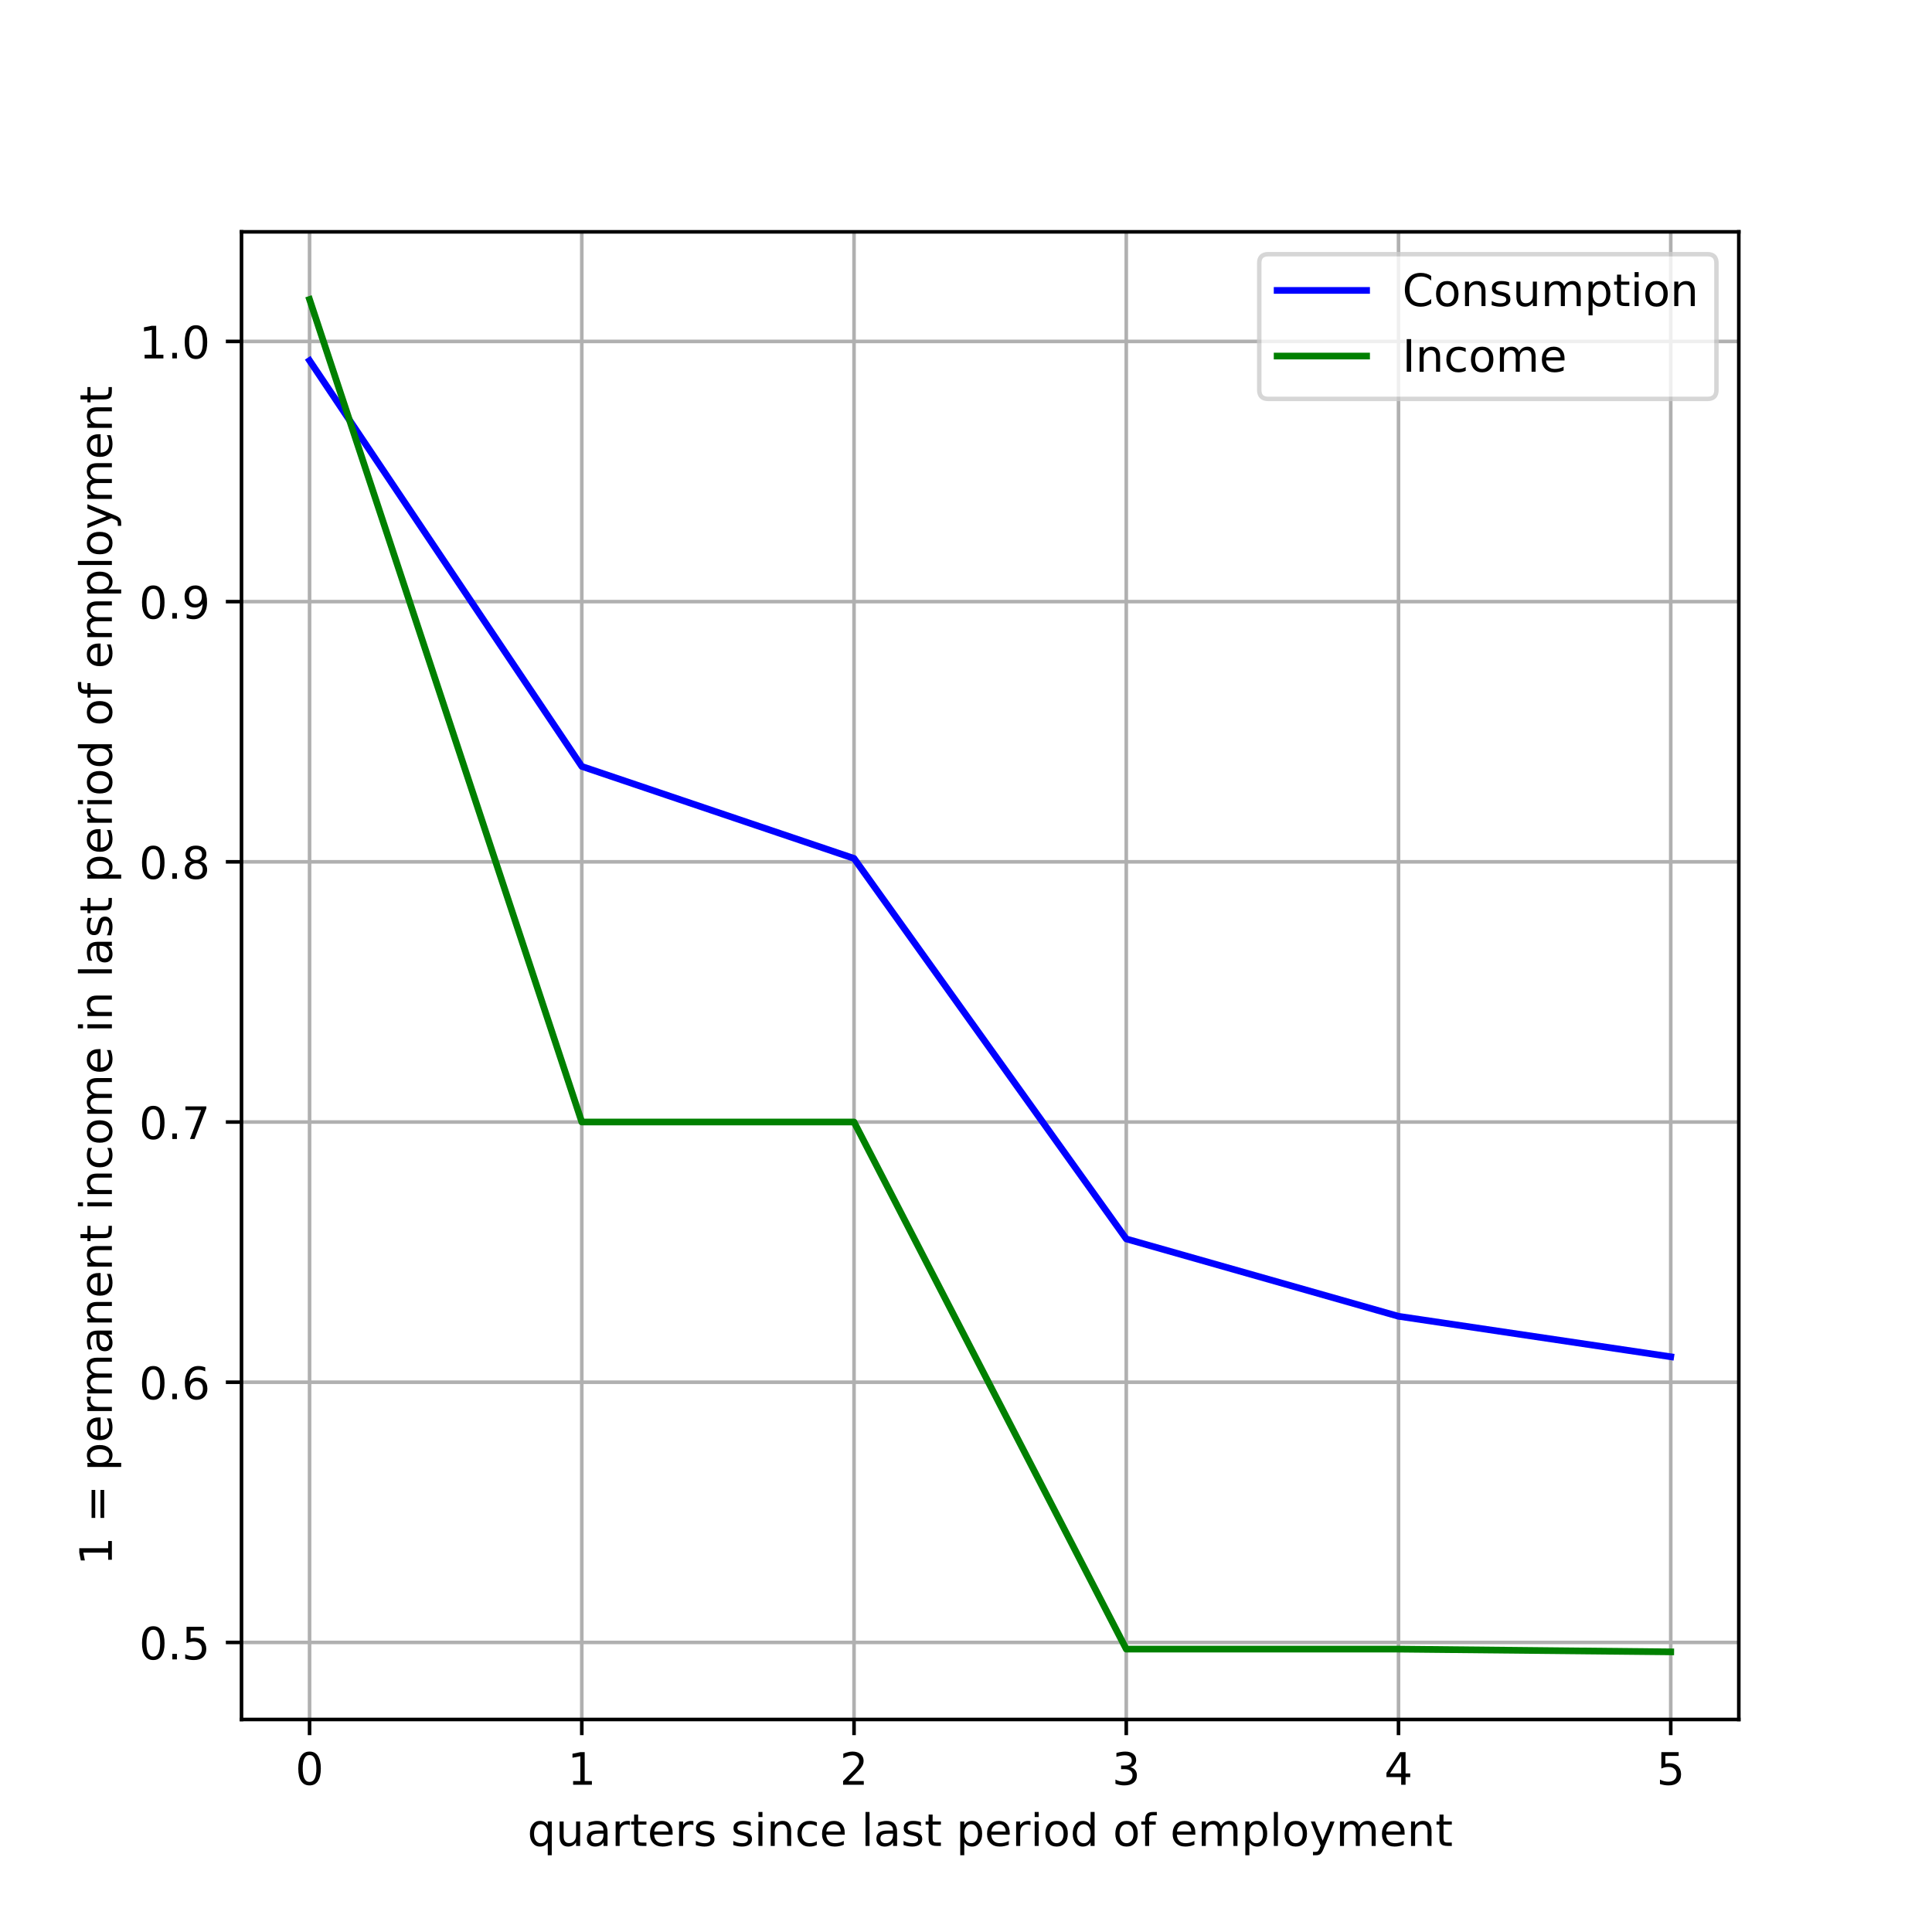
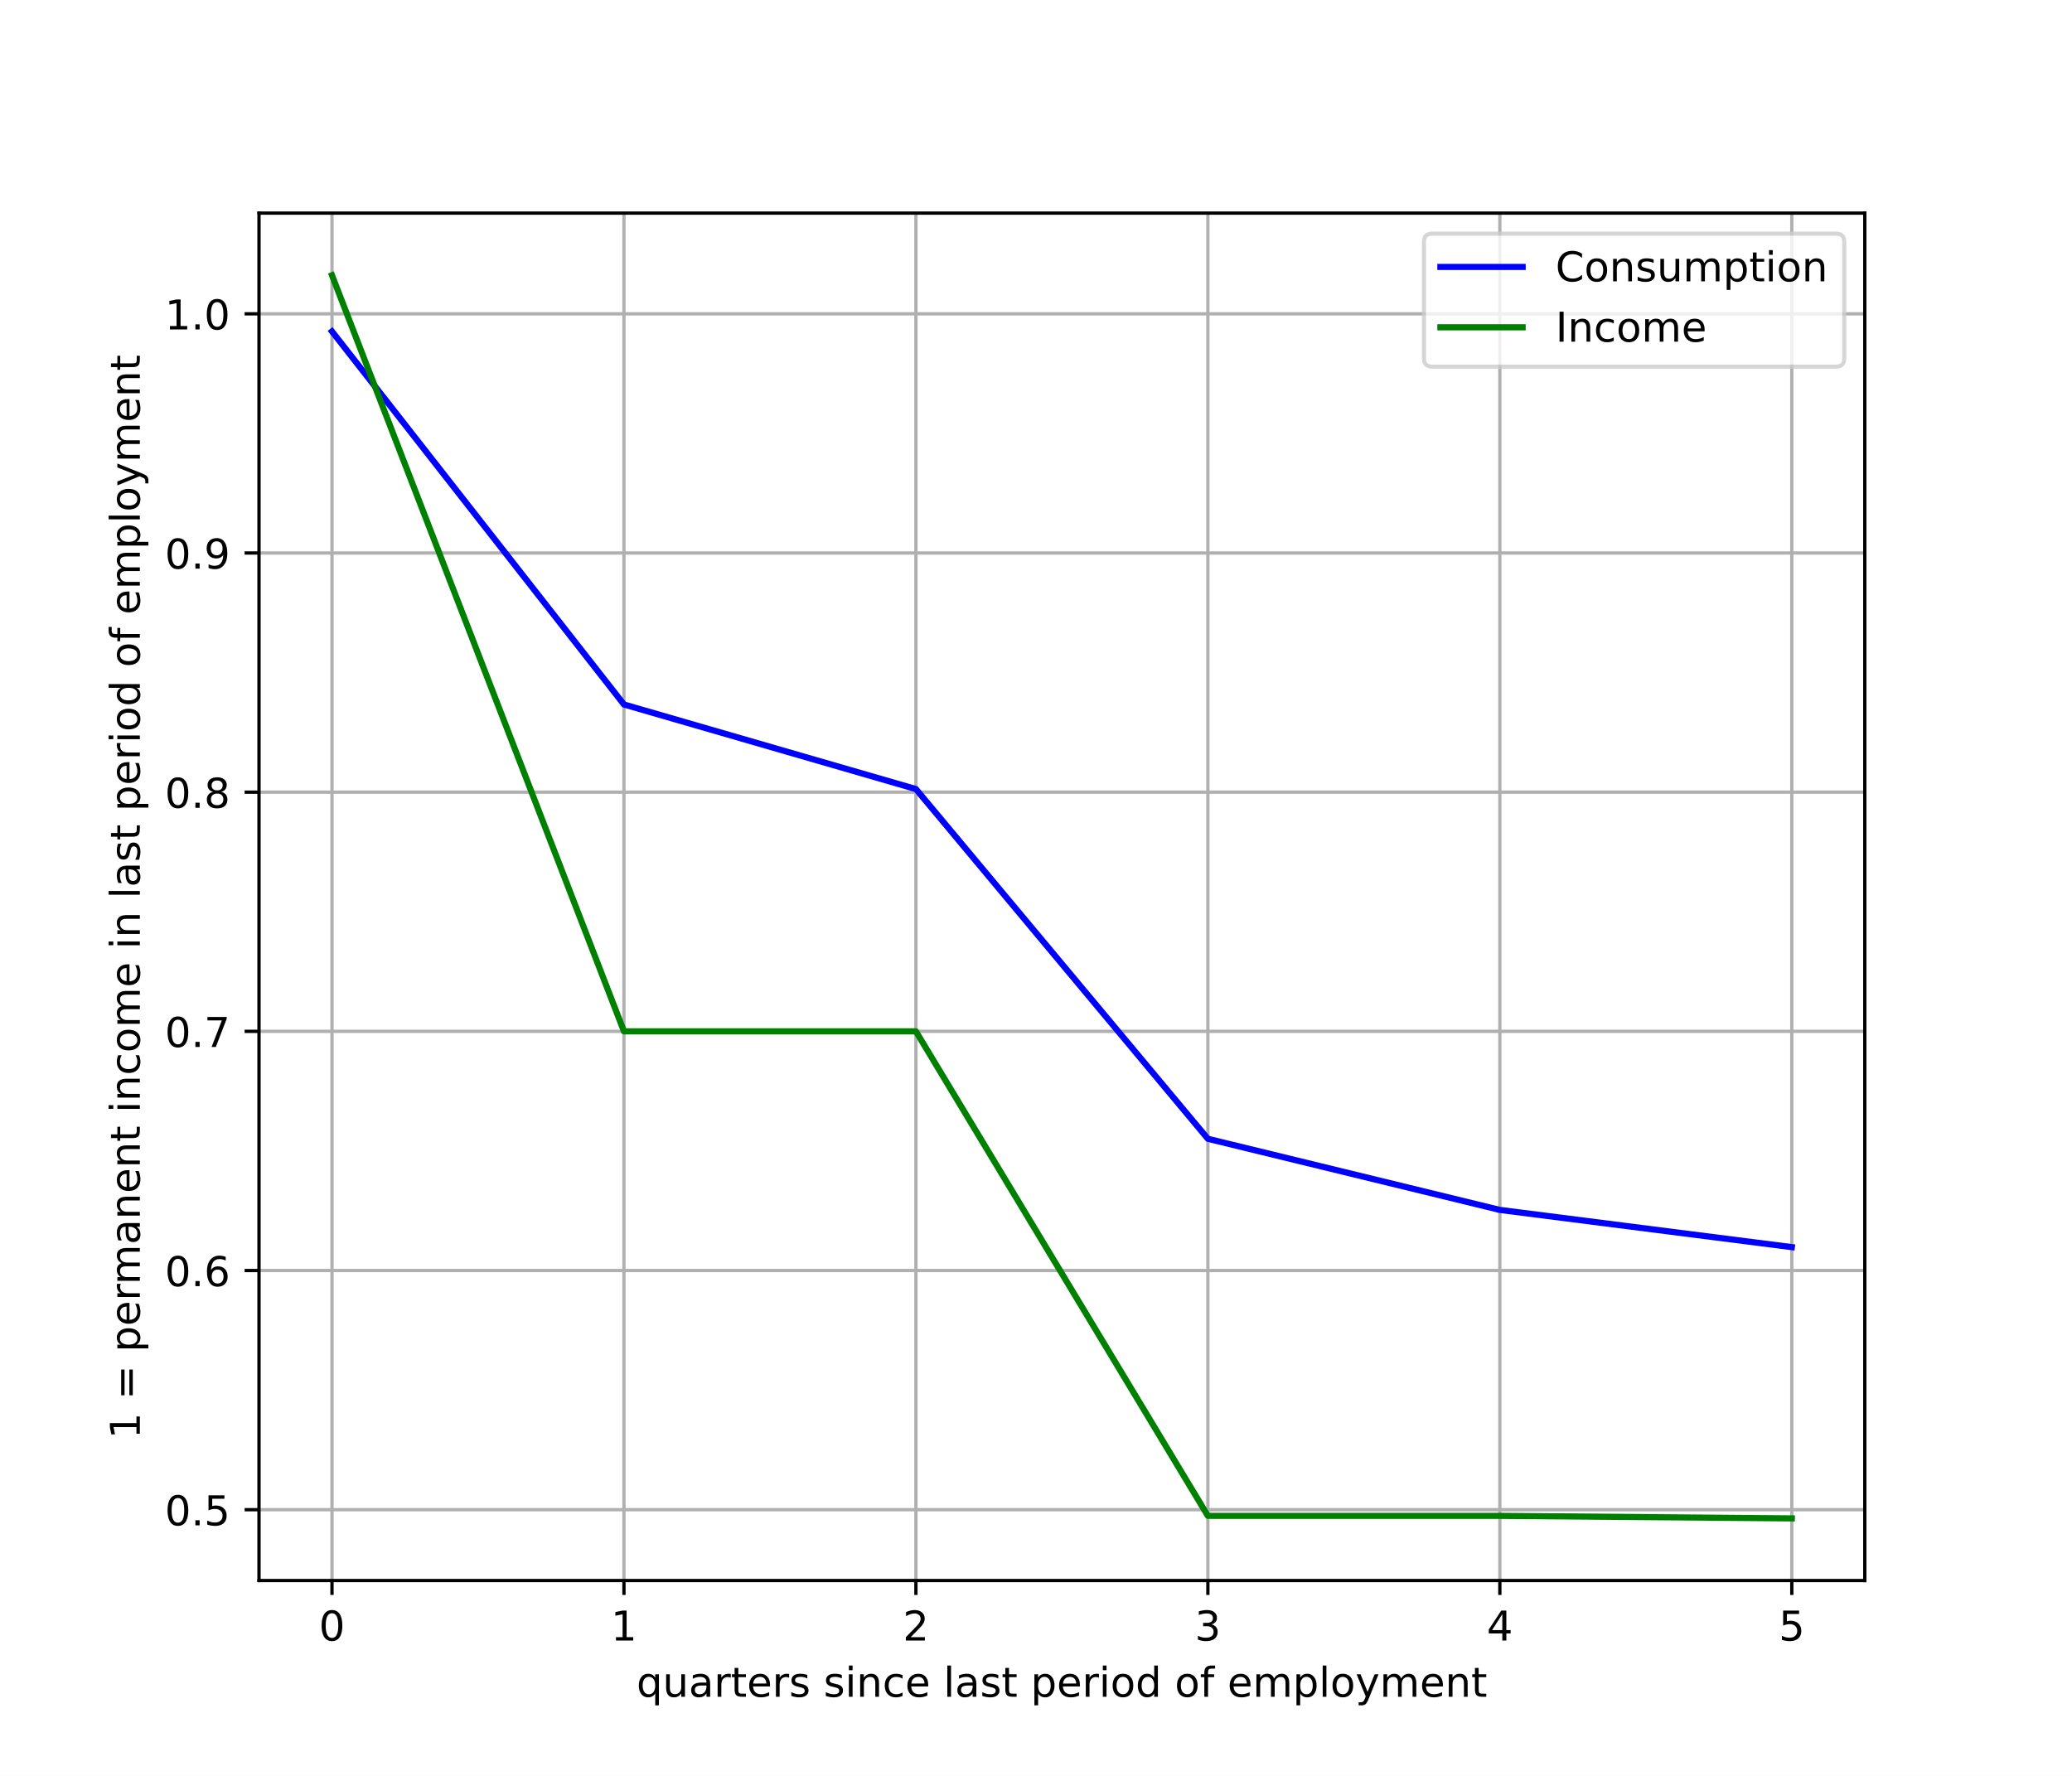
- <svg xmlns="http://www.w3.org/2000/svg" xmlns:xlink="http://www.w3.org/1999/xlink" width="432pt" height="432pt" viewBox="0 0 432 432" version="1.1">
+ <svg xmlns="http://www.w3.org/2000/svg" xmlns:xlink="http://www.w3.org/1999/xlink" width="504pt" height="432pt" viewBox="0 0 504 432" version="1.1">
  <defs>
    <style type="text/css">*{stroke-linejoin: round; stroke-linecap: butt}</style>
  </defs>
  <g id="figure_1">
    <g id="patch_1">
-       <path d="M 0 432  L 432 432  L 432 0  L 0 0  z " style="fill: #ffffff" />
+       <path d="M 0 432  L 504 432  L 504 0  L 0 0  z " style="fill: #ffffff" />
    </g>
    <g id="axes_1">
      <g id="patch_2">
-         <path d="M 54 384.48  L 388.8 384.48  L 388.8 51.84  L 54 51.84  z " style="fill: #ffffff" />
+         <path d="M 63 384.48  L 453.6 384.48  L 453.6 51.84  L 63 51.84  z " style="fill: #ffffff" />
      </g>
      <g id="matplotlib.axis_1">
        <g id="xtick_1">
          <g id="line2d_1">
-             <path d="M 69.218 384.48  L 69.218 51.84  " clip-path="url(#p0fd6739a98)" style="fill: none; stroke: #b0b0b0; stroke-width: 0.8; stroke-linecap: square" />
+             <path d="M 80.755 384.48  L 80.755 51.84  " clip-path="url(#pe8001a062e)" style="fill: none; stroke: #b0b0b0; stroke-width: 0.8; stroke-linecap: square" />
          </g>
          <g id="line2d_2">
            <defs>
-               <path id="m174dcdceda" d="M 0 0  L 0 3.5  " style="stroke: #000000; stroke-width: 0.8" />
-             </defs>
-             <g>
-               <use xlink:href="#m174dcdceda" x="69.218" y="384.48" style="stroke: #000000; stroke-width: 0.8" />
+               <path id="mfc7c3552c9" d="M 0 0  L 0 3.5  " style="stroke: #000000; stroke-width: 0.8" />
+             </defs>
+             <g>
+               <use xlink:href="#mfc7c3552c9" x="80.755" y="384.48" style="stroke: #000000; stroke-width: 0.8" />
            </g>
          </g>
          <g id="text_1">
-             <g transform="translate(66.03693 399.0784) scale(0.1 -0.1)">
+             <g transform="translate(77.5733 399.0784) scale(0.1 -0.1)">
              <defs>
                <path id="DejaVuSans-30" d="M 2034 4250  Q 1547 4250 1301 3770  Q 1056 3291 1056 2328  Q 1056 1369 1301 889  Q 1547 409 2034 409  Q 2525 409 2770 889  Q 3016 1369 3016 2328  Q 3016 3291 2770 3770  Q 2525 4250 2034 4250  z M 2034 4750  Q 2819 4750 3233 4129  Q 3647 3509 3647 2328  Q 3647 1150 3233 529  Q 2819 -91 2034 -91  Q 1250 -91 836 529  Q 422 1150 422 2328  Q 422 3509 836 4129  Q 1250 4750 2034 4750  z " transform="scale(0.015625)" />
              </defs>
              <use xlink:href="#DejaVuSans-30" />
            </g>
          </g>
        </g>
        <g id="xtick_2">
          <g id="line2d_3">
-             <path d="M 130.091 384.48  L 130.091 51.84  " clip-path="url(#p0fd6739a98)" style="fill: none; stroke: #b0b0b0; stroke-width: 0.8; stroke-linecap: square" />
+             <path d="M 151.773 384.48  L 151.773 51.84  " clip-path="url(#pe8001a062e)" style="fill: none; stroke: #b0b0b0; stroke-width: 0.8; stroke-linecap: square" />
          </g>
          <g id="line2d_4">
            <g>
-               <use xlink:href="#m174dcdceda" x="130.091" y="384.48" style="stroke: #000000; stroke-width: 0.8" />
+               <use xlink:href="#mfc7c3552c9" x="151.773" y="384.48" style="stroke: #000000; stroke-width: 0.8" />
            </g>
          </g>
          <g id="text_2">
-             <g transform="translate(126.9097 399.0784) scale(0.1 -0.1)">
+             <g transform="translate(148.5915 399.0784) scale(0.1 -0.1)">
              <defs>
                <path id="DejaVuSans-31" d="M 794 531  L 1825 531  L 1825 4091  L 703 3866  L 703 4441  L 1819 4666  L 2450 4666  L 2450 531  L 3481 531  L 3481 0  L 794 0  L 794 531  z " transform="scale(0.015625)" />
              </defs>
              <use xlink:href="#DejaVuSans-31" />
            </g>
          </g>
        </g>
        <g id="xtick_3">
          <g id="line2d_5">
-             <path d="M 190.964 384.48  L 190.964 51.84  " clip-path="url(#p0fd6739a98)" style="fill: none; stroke: #b0b0b0; stroke-width: 0.8; stroke-linecap: square" />
+             <path d="M 222.791 384.48  L 222.791 51.84  " clip-path="url(#pe8001a062e)" style="fill: none; stroke: #b0b0b0; stroke-width: 0.8; stroke-linecap: square" />
          </g>
          <g id="line2d_6">
            <g>
-               <use xlink:href="#m174dcdceda" x="190.964" y="384.48" style="stroke: #000000; stroke-width: 0.8" />
+               <use xlink:href="#mfc7c3552c9" x="222.791" y="384.48" style="stroke: #000000; stroke-width: 0.8" />
            </g>
          </g>
          <g id="text_3">
-             <g transform="translate(187.7824 399.0784) scale(0.1 -0.1)">
+             <g transform="translate(219.6097 399.0784) scale(0.1 -0.1)">
              <defs>
                <path id="DejaVuSans-32" d="M 1228 531  L 3431 531  L 3431 0  L 469 0  L 469 531  Q 828 903 1448 1529  Q 2069 2156 2228 2338  Q 2531 2678 2651 2914  Q 2772 3150 2772 3378  Q 2772 3750 2511 3984  Q 2250 4219 1831 4219  Q 1534 4219 1204 4116  Q 875 4013 500 3803  L 500 4441  Q 881 4594 1212 4672  Q 1544 4750 1819 4750  Q 2544 4750 2975 4387  Q 3406 4025 3406 3419  Q 3406 3131 3298 2873  Q 3191 2616 2906 2266  Q 2828 2175 2409 1742  Q 1991 1309 1228 531  z " transform="scale(0.015625)" />
              </defs>
              <use xlink:href="#DejaVuSans-32" />
            </g>
          </g>
        </g>
        <g id="xtick_4">
          <g id="line2d_7">
-             <path d="M 251.836 384.48  L 251.836 51.84  " clip-path="url(#p0fd6739a98)" style="fill: none; stroke: #b0b0b0; stroke-width: 0.8; stroke-linecap: square" />
+             <path d="M 293.809 384.48  L 293.809 51.84  " clip-path="url(#pe8001a062e)" style="fill: none; stroke: #b0b0b0; stroke-width: 0.8; stroke-linecap: square" />
          </g>
          <g id="line2d_8">
            <g>
-               <use xlink:href="#m174dcdceda" x="251.836" y="384.48" style="stroke: #000000; stroke-width: 0.8" />
+               <use xlink:href="#mfc7c3552c9" x="293.809" y="384.48" style="stroke: #000000; stroke-width: 0.8" />
            </g>
          </g>
          <g id="text_4">
-             <g transform="translate(248.6551 399.0784) scale(0.1 -0.1)">
+             <g transform="translate(290.6278 399.0784) scale(0.1 -0.1)">
              <defs>
                <path id="DejaVuSans-33" d="M 2597 2516  Q 3050 2419 3304 2112  Q 3559 1806 3559 1356  Q 3559 666 3084 287  Q 2609 -91 1734 -91  Q 1441 -91 1130 -33  Q 819 25 488 141  L 488 750  Q 750 597 1062 519  Q 1375 441 1716 441  Q 2309 441 2620 675  Q 2931 909 2931 1356  Q 2931 1769 2642 2001  Q 2353 2234 1838 2234  L 1294 2234  L 1294 2753  L 1863 2753  Q 2328 2753 2575 2939  Q 2822 3125 2822 3475  Q 2822 3834 2567 4026  Q 2313 4219 1838 4219  Q 1578 4219 1281 4162  Q 984 4106 628 3988  L 628 4550  Q 988 4650 1302 4700  Q 1616 4750 1894 4750  Q 2613 4750 3031 4423  Q 3450 4097 3450 3541  Q 3450 3153 3228 2886  Q 3006 2619 2597 2516  z " transform="scale(0.015625)" />
              </defs>
              <use xlink:href="#DejaVuSans-33" />
            </g>
          </g>
        </g>
        <g id="xtick_5">
          <g id="line2d_9">
-             <path d="M 312.709 384.48  L 312.709 51.84  " clip-path="url(#p0fd6739a98)" style="fill: none; stroke: #b0b0b0; stroke-width: 0.8; stroke-linecap: square" />
+             <path d="M 364.827 384.48  L 364.827 51.84  " clip-path="url(#pe8001a062e)" style="fill: none; stroke: #b0b0b0; stroke-width: 0.8; stroke-linecap: square" />
          </g>
          <g id="line2d_10">
            <g>
-               <use xlink:href="#m174dcdceda" x="312.709" y="384.48" style="stroke: #000000; stroke-width: 0.8" />
+               <use xlink:href="#mfc7c3552c9" x="364.827" y="384.48" style="stroke: #000000; stroke-width: 0.8" />
            </g>
          </g>
          <g id="text_5">
-             <g transform="translate(309.5278 399.0784) scale(0.1 -0.1)">
+             <g transform="translate(361.646 399.0784) scale(0.1 -0.1)">
              <defs>
                <path id="DejaVuSans-34" d="M 2419 4116  L 825 1625  L 2419 1625  L 2419 4116  z M 2253 4666  L 3047 4666  L 3047 1625  L 3713 1625  L 3713 1100  L 3047 1100  L 3047 0  L 2419 0  L 2419 1100  L 313 1100  L 313 1709  L 2253 4666  z " transform="scale(0.015625)" />
              </defs>
              <use xlink:href="#DejaVuSans-34" />
            </g>
          </g>
        </g>
        <g id="xtick_6">
          <g id="line2d_11">
-             <path d="M 373.582 384.48  L 373.582 51.84  " clip-path="url(#p0fd6739a98)" style="fill: none; stroke: #b0b0b0; stroke-width: 0.8; stroke-linecap: square" />
+             <path d="M 435.845 384.48  L 435.845 51.84  " clip-path="url(#pe8001a062e)" style="fill: none; stroke: #b0b0b0; stroke-width: 0.8; stroke-linecap: square" />
          </g>
          <g id="line2d_12">
            <g>
-               <use xlink:href="#m174dcdceda" x="373.582" y="384.48" style="stroke: #000000; stroke-width: 0.8" />
+               <use xlink:href="#mfc7c3552c9" x="435.845" y="384.48" style="stroke: #000000; stroke-width: 0.8" />
            </g>
          </g>
          <g id="text_6">
-             <g transform="translate(370.4006 399.0784) scale(0.1 -0.1)">
+             <g transform="translate(432.6642 399.0784) scale(0.1 -0.1)">
              <defs>
                <path id="DejaVuSans-35" d="M 691 4666  L 3169 4666  L 3169 4134  L 1269 4134  L 1269 2991  Q 1406 3038 1543 3061  Q 1681 3084 1819 3084  Q 2600 3084 3056 2656  Q 3513 2228 3513 1497  Q 3513 744 3044 326  Q 2575 -91 1722 -91  Q 1428 -91 1123 -41  Q 819 9 494 109  L 494 744  Q 775 591 1075 516  Q 1375 441 1709 441  Q 2250 441 2565 725  Q 2881 1009 2881 1497  Q 2881 1984 2565 2268  Q 2250 2553 1709 2553  Q 1456 2553 1204 2497  Q 953 2441 691 2322  L 691 4666  z " transform="scale(0.015625)" />
              </defs>
              <use xlink:href="#DejaVuSans-35" />
            </g>
          </g>
        </g>
        <g id="text_7">
-           <g transform="translate(117.9359 412.7566) scale(0.1 -0.1)">
+           <g transform="translate(154.8359 412.7566) scale(0.1 -0.1)">
            <defs>
              <path id="DejaVuSans-71" d="M 947 1747  Q 947 1113 1208 752  Q 1469 391 1925 391  Q 2381 391 2643 752  Q 2906 1113 2906 1747  Q 2906 2381 2643 2742  Q 2381 3103 1925 3103  Q 1469 3103 1208 2742  Q 947 2381 947 1747  z M 2906 525  Q 2725 213 2448 61  Q 2172 -91 1784 -91  Q 1150 -91 751 415  Q 353 922 353 1747  Q 353 2572 751 3078  Q 1150 3584 1784 3584  Q 2172 3584 2448 3432  Q 2725 3281 2906 2969  L 2906 3500  L 3481 3500  L 3481 -1331  L 2906 -1331  L 2906 525  z " transform="scale(0.015625)" />
              <path id="DejaVuSans-75" d="M 544 1381  L 544 3500  L 1119 3500  L 1119 1403  Q 1119 906 1312 657  Q 1506 409 1894 409  Q 2359 409 2629 706  Q 2900 1003 2900 1516  L 2900 3500  L 3475 3500  L 3475 0  L 2900 0  L 2900 538  Q 2691 219 2414 64  Q 2138 -91 1772 -91  Q 1169 -91 856 284  Q 544 659 544 1381  z M 1991 3584  L 1991 3584  z " transform="scale(0.015625)" />
              <path id="DejaVuSans-61" d="M 2194 1759  Q 1497 1759 1228 1600  Q 959 1441 959 1056  Q 959 750 1161 570  Q 1363 391 1709 391  Q 2188 391 2477 730  Q 2766 1069 2766 1631  L 2766 1759  L 2194 1759  z M 3341 1997  L 3341 0  L 2766 0  L 2766 531  Q 2569 213 2275 61  Q 1981 -91 1556 -91  Q 1019 -91 701 211  Q 384 513 384 1019  Q 384 1609 779 1909  Q 1175 2209 1959 2209  L 2766 2209  L 2766 2266  Q 2766 2663 2505 2880  Q 2244 3097 1772 3097  Q 1472 3097 1187 3025  Q 903 2953 641 2809  L 641 3341  Q 956 3463 1253 3523  Q 1550 3584 1831 3584  Q 2591 3584 2966 3190  Q 3341 2797 3341 1997  z " transform="scale(0.015625)" />
              <path id="DejaVuSans-72" d="M 2631 2963  Q 2534 3019 2420 3045  Q 2306 3072 2169 3072  Q 1681 3072 1420 2755  Q 1159 2438 1159 1844  L 1159 0  L 581 0  L 581 3500  L 1159 3500  L 1159 2956  Q 1341 3275 1631 3429  Q 1922 3584 2338 3584  Q 2397 3584 2469 3576  Q 2541 3569 2628 3553  L 2631 2963  z " transform="scale(0.015625)" />
              <path id="DejaVuSans-74" d="M 1172 4494  L 1172 3500  L 2356 3500  L 2356 3053  L 1172 3053  L 1172 1153  Q 1172 725 1289 603  Q 1406 481 1766 481  L 2356 481  L 2356 0  L 1766 0  Q 1100 0 847 248  Q 594 497 594 1153  L 594 3053  L 172 3053  L 172 3500  L 594 3500  L 594 4494  L 1172 4494  z " transform="scale(0.015625)" />
              <path id="DejaVuSans-65" d="M 3597 1894  L 3597 1613  L 953 1613  Q 991 1019 1311 708  Q 1631 397 2203 397  Q 2534 397 2845 478  Q 3156 559 3463 722  L 3463 178  Q 3153 47 2828 -22  Q 2503 -91 2169 -91  Q 1331 -91 842 396  Q 353 884 353 1716  Q 353 2575 817 3079  Q 1281 3584 2069 3584  Q 2775 3584 3186 3129  Q 3597 2675 3597 1894  z M 3022 2063  Q 3016 2534 2758 2815  Q 2500 3097 2075 3097  Q 1594 3097 1305 2825  Q 1016 2553 972 2059  L 3022 2063  z " transform="scale(0.015625)" />
              <path id="DejaVuSans-73" d="M 2834 3397  L 2834 2853  Q 2591 2978 2328 3040  Q 2066 3103 1784 3103  Q 1356 3103 1142 2972  Q 928 2841 928 2578  Q 928 2378 1081 2264  Q 1234 2150 1697 2047  L 1894 2003  Q 2506 1872 2764 1633  Q 3022 1394 3022 966  Q 3022 478 2636 193  Q 2250 -91 1575 -91  Q 1294 -91 989 -36  Q 684 19 347 128  L 347 722  Q 666 556 975 473  Q 1284 391 1588 391  Q 1994 391 2212 530  Q 2431 669 2431 922  Q 2431 1156 2273 1281  Q 2116 1406 1581 1522  L 1381 1569  Q 847 1681 609 1914  Q 372 2147 372 2553  Q 372 3047 722 3315  Q 1072 3584 1716 3584  Q 2034 3584 2315 3537  Q 2597 3491 2834 3397  z " transform="scale(0.015625)" />
              <path id="DejaVuSans-20" transform="scale(0.015625)" />
              <path id="DejaVuSans-69" d="M 603 3500  L 1178 3500  L 1178 0  L 603 0  L 603 3500  z M 603 4863  L 1178 4863  L 1178 4134  L 603 4134  L 603 4863  z " transform="scale(0.015625)" />
              <path id="DejaVuSans-6e" d="M 3513 2113  L 3513 0  L 2938 0  L 2938 2094  Q 2938 2591 2744 2837  Q 2550 3084 2163 3084  Q 1697 3084 1428 2787  Q 1159 2491 1159 1978  L 1159 0  L 581 0  L 581 3500  L 1159 3500  L 1159 2956  Q 1366 3272 1645 3428  Q 1925 3584 2291 3584  Q 2894 3584 3203 3211  Q 3513 2838 3513 2113  z " transform="scale(0.015625)" />
              <path id="DejaVuSans-63" d="M 3122 3366  L 3122 2828  Q 2878 2963 2633 3030  Q 2388 3097 2138 3097  Q 1578 3097 1268 2742  Q 959 2388 959 1747  Q 959 1106 1268 751  Q 1578 397 2138 397  Q 2388 397 2633 464  Q 2878 531 3122 666  L 3122 134  Q 2881 22 2623 -34  Q 2366 -91 2075 -91  Q 1284 -91 818 406  Q 353 903 353 1747  Q 353 2603 823 3093  Q 1294 3584 2113 3584  Q 2378 3584 2631 3529  Q 2884 3475 3122 3366  z " transform="scale(0.015625)" />
              <path id="DejaVuSans-6c" d="M 603 4863  L 1178 4863  L 1178 0  L 603 0  L 603 4863  z " transform="scale(0.015625)" />
              <path id="DejaVuSans-70" d="M 1159 525  L 1159 -1331  L 581 -1331  L 581 3500  L 1159 3500  L 1159 2969  Q 1341 3281 1617 3432  Q 1894 3584 2278 3584  Q 2916 3584 3314 3078  Q 3713 2572 3713 1747  Q 3713 922 3314 415  Q 2916 -91 2278 -91  Q 1894 -91 1617 61  Q 1341 213 1159 525  z M 3116 1747  Q 3116 2381 2855 2742  Q 2594 3103 2138 3103  Q 1681 3103 1420 2742  Q 1159 2381 1159 1747  Q 1159 1113 1420 752  Q 1681 391 2138 391  Q 2594 391 2855 752  Q 3116 1113 3116 1747  z " transform="scale(0.015625)" />
              <path id="DejaVuSans-6f" d="M 1959 3097  Q 1497 3097 1228 2736  Q 959 2375 959 1747  Q 959 1119 1226 758  Q 1494 397 1959 397  Q 2419 397 2687 759  Q 2956 1122 2956 1747  Q 2956 2369 2687 2733  Q 2419 3097 1959 3097  z M 1959 3584  Q 2709 3584 3137 3096  Q 3566 2609 3566 1747  Q 3566 888 3137 398  Q 2709 -91 1959 -91  Q 1206 -91 779 398  Q 353 888 353 1747  Q 353 2609 779 3096  Q 1206 3584 1959 3584  z " transform="scale(0.015625)" />
              <path id="DejaVuSans-64" d="M 2906 2969  L 2906 4863  L 3481 4863  L 3481 0  L 2906 0  L 2906 525  Q 2725 213 2448 61  Q 2172 -91 1784 -91  Q 1150 -91 751 415  Q 353 922 353 1747  Q 353 2572 751 3078  Q 1150 3584 1784 3584  Q 2172 3584 2448 3432  Q 2725 3281 2906 2969  z M 947 1747  Q 947 1113 1208 752  Q 1469 391 1925 391  Q 2381 391 2643 752  Q 2906 1113 2906 1747  Q 2906 2381 2643 2742  Q 2381 3103 1925 3103  Q 1469 3103 1208 2742  Q 947 2381 947 1747  z " transform="scale(0.015625)" />
              <path id="DejaVuSans-66" d="M 2375 4863  L 2375 4384  L 1825 4384  Q 1516 4384 1395 4259  Q 1275 4134 1275 3809  L 1275 3500  L 2222 3500  L 2222 3053  L 1275 3053  L 1275 0  L 697 0  L 697 3053  L 147 3053  L 147 3500  L 697 3500  L 697 3744  Q 697 4328 969 4595  Q 1241 4863 1831 4863  L 2375 4863  z " transform="scale(0.015625)" />
              <path id="DejaVuSans-6d" d="M 3328 2828  Q 3544 3216 3844 3400  Q 4144 3584 4550 3584  Q 5097 3584 5394 3201  Q 5691 2819 5691 2113  L 5691 0  L 5113 0  L 5113 2094  Q 5113 2597 4934 2840  Q 4756 3084 4391 3084  Q 3944 3084 3684 2787  Q 3425 2491 3425 1978  L 3425 0  L 2847 0  L 2847 2094  Q 2847 2600 2669 2842  Q 2491 3084 2119 3084  Q 1678 3084 1418 2786  Q 1159 2488 1159 1978  L 1159 0  L 581 0  L 581 3500  L 1159 3500  L 1159 2956  Q 1356 3278 1631 3431  Q 1906 3584 2284 3584  Q 2666 3584 2933 3390  Q 3200 3197 3328 2828  z " transform="scale(0.015625)" />
              <path id="DejaVuSans-79" d="M 2059 -325  Q 1816 -950 1584 -1140  Q 1353 -1331 966 -1331  L 506 -1331  L 506 -850  L 844 -850  Q 1081 -850 1212 -737  Q 1344 -625 1503 -206  L 1606 56  L 191 3500  L 800 3500  L 1894 763  L 2988 3500  L 3597 3500  L 2059 -325  z " transform="scale(0.015625)" />
            </defs>
            <use xlink:href="#DejaVuSans-71" />
            <use xlink:href="#DejaVuSans-75" x="63.477" />
            <use xlink:href="#DejaVuSans-61" x="126.855" />
            <use xlink:href="#DejaVuSans-72" x="188.135" />
            <use xlink:href="#DejaVuSans-74" x="229.248" />
            <use xlink:href="#DejaVuSans-65" x="268.457" />
            <use xlink:href="#DejaVuSans-72" x="329.98" />
            <use xlink:href="#DejaVuSans-73" x="371.094" />
            <use xlink:href="#DejaVuSans-20" x="423.193" />
            <use xlink:href="#DejaVuSans-73" x="454.98" />
            <use xlink:href="#DejaVuSans-69" x="507.08" />
            <use xlink:href="#DejaVuSans-6e" x="534.863" />
            <use xlink:href="#DejaVuSans-63" x="598.242" />
            <use xlink:href="#DejaVuSans-65" x="653.223" />
            <use xlink:href="#DejaVuSans-20" x="714.746" />
            <use xlink:href="#DejaVuSans-6c" x="746.533" />
            <use xlink:href="#DejaVuSans-61" x="774.316" />
            <use xlink:href="#DejaVuSans-73" x="835.596" />
            <use xlink:href="#DejaVuSans-74" x="887.695" />
            <use xlink:href="#DejaVuSans-20" x="926.904" />
            <use xlink:href="#DejaVuSans-70" x="958.691" />
            <use xlink:href="#DejaVuSans-65" x="1022.168" />
            <use xlink:href="#DejaVuSans-72" x="1083.691" />
            <use xlink:href="#DejaVuSans-69" x="1124.805" />
            <use xlink:href="#DejaVuSans-6f" x="1152.588" />
            <use xlink:href="#DejaVuSans-64" x="1213.77" />
            <use xlink:href="#DejaVuSans-20" x="1277.246" />
            <use xlink:href="#DejaVuSans-6f" x="1309.033" />
            <use xlink:href="#DejaVuSans-66" x="1370.215" />
            <use xlink:href="#DejaVuSans-20" x="1405.42" />
            <use xlink:href="#DejaVuSans-65" x="1437.207" />
            <use xlink:href="#DejaVuSans-6d" x="1498.73" />
            <use xlink:href="#DejaVuSans-70" x="1596.143" />
            <use xlink:href="#DejaVuSans-6c" x="1659.619" />
            <use xlink:href="#DejaVuSans-6f" x="1687.402" />
            <use xlink:href="#DejaVuSans-79" x="1748.584" />
            <use xlink:href="#DejaVuSans-6d" x="1807.764" />
            <use xlink:href="#DejaVuSans-65" x="1905.176" />
            <use xlink:href="#DejaVuSans-6e" x="1966.699" />
            <use xlink:href="#DejaVuSans-74" x="2030.078" />
          </g>
        </g>
      </g>
      <g id="matplotlib.axis_2">
        <g id="ytick_1">
          <g id="line2d_13">
-             <path d="M 54 367.25  L 388.8 367.25  " clip-path="url(#p0fd6739a98)" style="fill: none; stroke: #b0b0b0; stroke-width: 0.8; stroke-linecap: square" />
+             <path d="M 63 367.25  L 453.6 367.25  " clip-path="url(#pe8001a062e)" style="fill: none; stroke: #b0b0b0; stroke-width: 0.8; stroke-linecap: square" />
          </g>
          <g id="line2d_14">
            <defs>
-               <path id="m032e16baee" d="M 0 0  L -3.5 0  " style="stroke: #000000; stroke-width: 0.8" />
-             </defs>
-             <g>
-               <use xlink:href="#m032e16baee" x="54" y="367.25" style="stroke: #000000; stroke-width: 0.8" />
+               <path id="m864d8c95d1" d="M 0 0  L -3.5 0  " style="stroke: #000000; stroke-width: 0.8" />
+             </defs>
+             <g>
+               <use xlink:href="#m864d8c95d1" x="63" y="367.25" style="stroke: #000000; stroke-width: 0.8" />
            </g>
          </g>
          <g id="text_8">
-             <g transform="translate(31.09688 371.0493) scale(0.1 -0.1)">
+             <g transform="translate(40.09687 371.0493) scale(0.1 -0.1)">
              <defs>
                <path id="DejaVuSans-2e" d="M 684 794  L 1344 794  L 1344 0  L 684 0  L 684 794  z " transform="scale(0.015625)" />
              </defs>
              <use xlink:href="#DejaVuSans-30" />
              <use xlink:href="#DejaVuSans-2e" x="63.623" />
              <use xlink:href="#DejaVuSans-35" x="95.41" />
            </g>
          </g>
        </g>
        <g id="ytick_2">
          <g id="line2d_15">
-             <path d="M 54 309.068  L 388.8 309.068  " clip-path="url(#p0fd6739a98)" style="fill: none; stroke: #b0b0b0; stroke-width: 0.8; stroke-linecap: square" />
+             <path d="M 63 309.068  L 453.6 309.068  " clip-path="url(#pe8001a062e)" style="fill: none; stroke: #b0b0b0; stroke-width: 0.8; stroke-linecap: square" />
          </g>
          <g id="line2d_16">
            <g>
-               <use xlink:href="#m032e16baee" x="54" y="309.068" style="stroke: #000000; stroke-width: 0.8" />
+               <use xlink:href="#m864d8c95d1" x="63" y="309.068" style="stroke: #000000; stroke-width: 0.8" />
            </g>
          </g>
          <g id="text_9">
-             <g transform="translate(31.09688 312.8675) scale(0.1 -0.1)">
+             <g transform="translate(40.09687 312.8675) scale(0.1 -0.1)">
              <defs>
                <path id="DejaVuSans-36" d="M 2113 2584  Q 1688 2584 1439 2293  Q 1191 2003 1191 1497  Q 1191 994 1439 701  Q 1688 409 2113 409  Q 2538 409 2786 701  Q 3034 994 3034 1497  Q 3034 2003 2786 2293  Q 2538 2584 2113 2584  z M 3366 4563  L 3366 3988  Q 3128 4100 2886 4159  Q 2644 4219 2406 4219  Q 1781 4219 1451 3797  Q 1122 3375 1075 2522  Q 1259 2794 1537 2939  Q 1816 3084 2150 3084  Q 2853 3084 3261 2657  Q 3669 2231 3669 1497  Q 3669 778 3244 343  Q 2819 -91 2113 -91  Q 1303 -91 875 529  Q 447 1150 447 2328  Q 447 3434 972 4092  Q 1497 4750 2381 4750  Q 2619 4750 2861 4703  Q 3103 4656 3366 4563  z " transform="scale(0.015625)" />
              </defs>
              <use xlink:href="#DejaVuSans-30" />
              <use xlink:href="#DejaVuSans-2e" x="63.623" />
              <use xlink:href="#DejaVuSans-36" x="95.41" />
            </g>
          </g>
        </g>
        <g id="ytick_3">
          <g id="line2d_17">
-             <path d="M 54 250.886  L 388.8 250.886  " clip-path="url(#p0fd6739a98)" style="fill: none; stroke: #b0b0b0; stroke-width: 0.8; stroke-linecap: square" />
+             <path d="M 63 250.886  L 453.6 250.886  " clip-path="url(#pe8001a062e)" style="fill: none; stroke: #b0b0b0; stroke-width: 0.8; stroke-linecap: square" />
          </g>
          <g id="line2d_18">
            <g>
-               <use xlink:href="#m032e16baee" x="54" y="250.886" style="stroke: #000000; stroke-width: 0.8" />
+               <use xlink:href="#m864d8c95d1" x="63" y="250.886" style="stroke: #000000; stroke-width: 0.8" />
            </g>
          </g>
          <g id="text_10">
-             <g transform="translate(31.09688 254.6857) scale(0.1 -0.1)">
+             <g transform="translate(40.09687 254.6857) scale(0.1 -0.1)">
              <defs>
                <path id="DejaVuSans-37" d="M 525 4666  L 3525 4666  L 3525 4397  L 1831 0  L 1172 0  L 2766 4134  L 525 4134  L 525 4666  z " transform="scale(0.015625)" />
              </defs>
              <use xlink:href="#DejaVuSans-30" />
              <use xlink:href="#DejaVuSans-2e" x="63.623" />
              <use xlink:href="#DejaVuSans-37" x="95.41" />
            </g>
          </g>
        </g>
        <g id="ytick_4">
          <g id="line2d_19">
-             <path d="M 54 192.705  L 388.8 192.705  " clip-path="url(#p0fd6739a98)" style="fill: none; stroke: #b0b0b0; stroke-width: 0.8; stroke-linecap: square" />
+             <path d="M 63 192.705  L 453.6 192.705  " clip-path="url(#pe8001a062e)" style="fill: none; stroke: #b0b0b0; stroke-width: 0.8; stroke-linecap: square" />
          </g>
          <g id="line2d_20">
            <g>
-               <use xlink:href="#m032e16baee" x="54" y="192.705" style="stroke: #000000; stroke-width: 0.8" />
+               <use xlink:href="#m864d8c95d1" x="63" y="192.705" style="stroke: #000000; stroke-width: 0.8" />
            </g>
          </g>
          <g id="text_11">
-             <g transform="translate(31.09688 196.5038) scale(0.1 -0.1)">
+             <g transform="translate(40.09687 196.5038) scale(0.1 -0.1)">
              <defs>
                <path id="DejaVuSans-38" d="M 2034 2216  Q 1584 2216 1326 1975  Q 1069 1734 1069 1313  Q 1069 891 1326 650  Q 1584 409 2034 409  Q 2484 409 2743 651  Q 3003 894 3003 1313  Q 3003 1734 2745 1975  Q 2488 2216 2034 2216  z M 1403 2484  Q 997 2584 770 2862  Q 544 3141 544 3541  Q 544 4100 942 4425  Q 1341 4750 2034 4750  Q 2731 4750 3128 4425  Q 3525 4100 3525 3541  Q 3525 3141 3298 2862  Q 3072 2584 2669 2484  Q 3125 2378 3379 2068  Q 3634 1759 3634 1313  Q 3634 634 3220 271  Q 2806 -91 2034 -91  Q 1263 -91 848 271  Q 434 634 434 1313  Q 434 1759 690 2068  Q 947 2378 1403 2484  z M 1172 3481  Q 1172 3119 1398 2916  Q 1625 2713 2034 2713  Q 2441 2713 2670 2916  Q 2900 3119 2900 3481  Q 2900 3844 2670 4047  Q 2441 4250 2034 4250  Q 1625 4250 1398 4047  Q 1172 3844 1172 3481  z " transform="scale(0.015625)" />
              </defs>
              <use xlink:href="#DejaVuSans-30" />
              <use xlink:href="#DejaVuSans-2e" x="63.623" />
              <use xlink:href="#DejaVuSans-38" x="95.41" />
            </g>
          </g>
        </g>
        <g id="ytick_5">
          <g id="line2d_21">
-             <path d="M 54 134.523  L 388.8 134.523  " clip-path="url(#p0fd6739a98)" style="fill: none; stroke: #b0b0b0; stroke-width: 0.8; stroke-linecap: square" />
+             <path d="M 63 134.523  L 453.6 134.523  " clip-path="url(#pe8001a062e)" style="fill: none; stroke: #b0b0b0; stroke-width: 0.8; stroke-linecap: square" />
          </g>
          <g id="line2d_22">
            <g>
-               <use xlink:href="#m032e16baee" x="54" y="134.523" style="stroke: #000000; stroke-width: 0.8" />
+               <use xlink:href="#m864d8c95d1" x="63" y="134.523" style="stroke: #000000; stroke-width: 0.8" />
            </g>
          </g>
          <g id="text_12">
-             <g transform="translate(31.09688 138.322) scale(0.1 -0.1)">
+             <g transform="translate(40.09687 138.322) scale(0.1 -0.1)">
              <defs>
                <path id="DejaVuSans-39" d="M 703 97  L 703 672  Q 941 559 1184 500  Q 1428 441 1663 441  Q 2288 441 2617 861  Q 2947 1281 2994 2138  Q 2813 1869 2534 1725  Q 2256 1581 1919 1581  Q 1219 1581 811 2004  Q 403 2428 403 3163  Q 403 3881 828 4315  Q 1253 4750 1959 4750  Q 2769 4750 3195 4129  Q 3622 3509 3622 2328  Q 3622 1225 3098 567  Q 2575 -91 1691 -91  Q 1453 -91 1209 -44  Q 966 3 703 97  z M 1959 2075  Q 2384 2075 2632 2365  Q 2881 2656 2881 3163  Q 2881 3666 2632 3958  Q 2384 4250 1959 4250  Q 1534 4250 1286 3958  Q 1038 3666 1038 3163  Q 1038 2656 1286 2365  Q 1534 2075 1959 2075  z " transform="scale(0.015625)" />
              </defs>
              <use xlink:href="#DejaVuSans-30" />
              <use xlink:href="#DejaVuSans-2e" x="63.623" />
              <use xlink:href="#DejaVuSans-39" x="95.41" />
            </g>
          </g>
        </g>
        <g id="ytick_6">
          <g id="line2d_23">
-             <path d="M 54 76.341  L 388.8 76.341  " clip-path="url(#p0fd6739a98)" style="fill: none; stroke: #b0b0b0; stroke-width: 0.8; stroke-linecap: square" />
+             <path d="M 63 76.341  L 453.6 76.341  " clip-path="url(#pe8001a062e)" style="fill: none; stroke: #b0b0b0; stroke-width: 0.8; stroke-linecap: square" />
          </g>
          <g id="line2d_24">
            <g>
-               <use xlink:href="#m032e16baee" x="54" y="76.341" style="stroke: #000000; stroke-width: 0.8" />
+               <use xlink:href="#m864d8c95d1" x="63" y="76.341" style="stroke: #000000; stroke-width: 0.8" />
            </g>
          </g>
          <g id="text_13">
-             <g transform="translate(31.09688 80.1402) scale(0.1 -0.1)">
+             <g transform="translate(40.09687 80.1402) scale(0.1 -0.1)">
              <use xlink:href="#DejaVuSans-31" />
              <use xlink:href="#DejaVuSans-2e" x="63.623" />
              <use xlink:href="#DejaVuSans-30" x="95.41" />
            </g>
          </g>
        </g>
        <g id="text_14">
-           <g transform="translate(25.01719 350.0131) rotate(-90) scale(0.1 -0.1)">
+           <g transform="translate(34.01719 350.0131) rotate(-90) scale(0.1 -0.1)">
            <defs>
              <path id="DejaVuSans-3d" d="M 678 2906  L 4684 2906  L 4684 2381  L 678 2381  L 678 2906  z M 678 1631  L 4684 1631  L 4684 1100  L 678 1100  L 678 1631  z " transform="scale(0.015625)" />
            </defs>
            <use xlink:href="#DejaVuSans-31" />
            <use xlink:href="#DejaVuSans-20" x="63.623" />
            <use xlink:href="#DejaVuSans-3d" x="95.41" />
            <use xlink:href="#DejaVuSans-20" x="179.199" />
            <use xlink:href="#DejaVuSans-70" x="210.986" />
            <use xlink:href="#DejaVuSans-65" x="274.463" />
            <use xlink:href="#DejaVuSans-72" x="335.986" />
            <use xlink:href="#DejaVuSans-6d" x="375.35" />
            <use xlink:href="#DejaVuSans-61" x="472.762" />
            <use xlink:href="#DejaVuSans-6e" x="534.041" />
            <use xlink:href="#DejaVuSans-65" x="597.42" />
            <use xlink:href="#DejaVuSans-6e" x="658.943" />
            <use xlink:href="#DejaVuSans-74" x="722.322" />
            <use xlink:href="#DejaVuSans-20" x="761.531" />
            <use xlink:href="#DejaVuSans-69" x="793.318" />
            <use xlink:href="#DejaVuSans-6e" x="821.102" />
            <use xlink:href="#DejaVuSans-63" x="884.48" />
            <use xlink:href="#DejaVuSans-6f" x="939.461" />
            <use xlink:href="#DejaVuSans-6d" x="1000.643" />
            <use xlink:href="#DejaVuSans-65" x="1098.055" />
            <use xlink:href="#DejaVuSans-20" x="1159.578" />
            <use xlink:href="#DejaVuSans-69" x="1191.365" />
            <use xlink:href="#DejaVuSans-6e" x="1219.148" />
            <use xlink:href="#DejaVuSans-20" x="1282.527" />
            <use xlink:href="#DejaVuSans-6c" x="1314.314" />
            <use xlink:href="#DejaVuSans-61" x="1342.098" />
            <use xlink:href="#DejaVuSans-73" x="1403.377" />
            <use xlink:href="#DejaVuSans-74" x="1455.477" />
            <use xlink:href="#DejaVuSans-20" x="1494.686" />
            <use xlink:href="#DejaVuSans-70" x="1526.473" />
            <use xlink:href="#DejaVuSans-65" x="1589.949" />
            <use xlink:href="#DejaVuSans-72" x="1651.473" />
            <use xlink:href="#DejaVuSans-69" x="1692.586" />
            <use xlink:href="#DejaVuSans-6f" x="1720.369" />
            <use xlink:href="#DejaVuSans-64" x="1781.551" />
            <use xlink:href="#DejaVuSans-20" x="1845.027" />
            <use xlink:href="#DejaVuSans-6f" x="1876.814" />
            <use xlink:href="#DejaVuSans-66" x="1937.996" />
            <use xlink:href="#DejaVuSans-20" x="1973.201" />
            <use xlink:href="#DejaVuSans-65" x="2004.988" />
            <use xlink:href="#DejaVuSans-6d" x="2066.512" />
            <use xlink:href="#DejaVuSans-70" x="2163.924" />
            <use xlink:href="#DejaVuSans-6c" x="2227.4" />
            <use xlink:href="#DejaVuSans-6f" x="2255.184" />
            <use xlink:href="#DejaVuSans-79" x="2316.365" />
            <use xlink:href="#DejaVuSans-6d" x="2375.545" />
            <use xlink:href="#DejaVuSans-65" x="2472.957" />
            <use xlink:href="#DejaVuSans-6e" x="2534.48" />
            <use xlink:href="#DejaVuSans-74" x="2597.859" />
          </g>
        </g>
      </g>
      <g id="line2d_25">
-         <path d="M 69.218 80.626  L 130.091 171.372  L 190.964 191.945  L 251.836 277.023  L 312.709 294.325  L 373.582 303.375  " clip-path="url(#p0fd6739a98)" style="fill: none; stroke: #0000ff; stroke-width: 1.5; stroke-linecap: square" />
+         <path d="M 80.755 80.626  L 151.773 171.372  L 222.791 191.945  L 293.809 277.023  L 364.827 294.325  L 435.845 303.375  " clip-path="url(#pe8001a062e)" style="fill: none; stroke: #0000ff; stroke-width: 1.5; stroke-linecap: square" />
      </g>
      <g id="line2d_26">
-         <path d="M 69.218 66.96  L 130.091 250.886  L 190.964 250.886  L 251.836 368.748  L 312.709 368.748  L 373.582 369.36  " clip-path="url(#p0fd6739a98)" style="fill: none; stroke: #008000; stroke-width: 1.5; stroke-linecap: square" />
+         <path d="M 80.755 66.96  L 151.773 250.886  L 222.791 250.886  L 293.809 368.748  L 364.827 368.748  L 435.845 369.36  " clip-path="url(#pe8001a062e)" style="fill: none; stroke: #008000; stroke-width: 1.5; stroke-linecap: square" />
      </g>
      <g id="patch_3">
-         <path d="M 54 384.48  L 54 51.84  " style="fill: none; stroke: #000000; stroke-width: 0.8; stroke-linejoin: miter; stroke-linecap: square" />
+         <path d="M 63 384.48  L 63 51.84  " style="fill: none; stroke: #000000; stroke-width: 0.8; stroke-linejoin: miter; stroke-linecap: square" />
      </g>
      <g id="patch_4">
-         <path d="M 388.8 384.48  L 388.8 51.84  " style="fill: none; stroke: #000000; stroke-width: 0.8; stroke-linejoin: miter; stroke-linecap: square" />
+         <path d="M 453.6 384.48  L 453.6 51.84  " style="fill: none; stroke: #000000; stroke-width: 0.8; stroke-linejoin: miter; stroke-linecap: square" />
      </g>
      <g id="patch_5">
-         <path d="M 54 384.48  L 388.8 384.48  " style="fill: none; stroke: #000000; stroke-width: 0.8; stroke-linejoin: miter; stroke-linecap: square" />
+         <path d="M 63 384.48  L 453.6 384.48  " style="fill: none; stroke: #000000; stroke-width: 0.8; stroke-linejoin: miter; stroke-linecap: square" />
      </g>
      <g id="patch_6">
-         <path d="M 54 51.84  L 388.8 51.84  " style="fill: none; stroke: #000000; stroke-width: 0.8; stroke-linejoin: miter; stroke-linecap: square" />
+         <path d="M 63 51.84  L 453.6 51.84  " style="fill: none; stroke: #000000; stroke-width: 0.8; stroke-linejoin: miter; stroke-linecap: square" />
      </g>
      <g id="legend_1">
        <g id="patch_7">
-           <path d="M 283.57 89.196  L 381.8 89.196  Q 383.8 89.196 383.8 87.196  L 383.8 58.84  Q 383.8 56.84 381.8 56.84  L 283.57 56.84  Q 281.57 56.84 281.57 58.84  L 281.57 87.196  Q 281.57 89.196 283.57 89.196  z " style="fill: #ffffff; opacity: 0.8; stroke: #cccccc; stroke-linejoin: miter" />
+           <path d="M 348.37 89.196  L 446.6 89.196  Q 448.6 89.196 448.6 87.196  L 448.6 58.84  Q 448.6 56.84 446.6 56.84  L 348.37 56.84  Q 346.37 56.84 346.37 58.84  L 346.37 87.196  Q 346.37 89.196 348.37 89.196  z " style="fill: #ffffff; opacity: 0.8; stroke: #cccccc; stroke-linejoin: miter" />
        </g>
        <g id="line2d_27">
-           <path d="M 285.57 64.938  L 295.57 64.938  L 305.57 64.938  " style="fill: none; stroke: #0000ff; stroke-width: 1.5; stroke-linecap: square" />
+           <path d="M 350.37 64.938  L 360.37 64.938  L 370.37 64.938  " style="fill: none; stroke: #0000ff; stroke-width: 1.5; stroke-linecap: square" />
        </g>
        <g id="text_15">
-           <g transform="translate(313.5703 68.43844) scale(0.1 -0.1)">
+           <g transform="translate(378.3703 68.43844) scale(0.1 -0.1)">
            <defs>
              <path id="DejaVuSans-43" d="M 4122 4306  L 4122 3641  Q 3803 3938 3442 4084  Q 3081 4231 2675 4231  Q 1875 4231 1450 3742  Q 1025 3253 1025 2328  Q 1025 1406 1450 917  Q 1875 428 2675 428  Q 3081 428 3442 575  Q 3803 722 4122 1019  L 4122 359  Q 3791 134 3420 21  Q 3050 -91 2638 -91  Q 1578 -91 968 557  Q 359 1206 359 2328  Q 359 3453 968 4101  Q 1578 4750 2638 4750  Q 3056 4750 3426 4639  Q 3797 4528 4122 4306  z " transform="scale(0.015625)" />
            </defs>
            <use xlink:href="#DejaVuSans-43" />
            <use xlink:href="#DejaVuSans-6f" x="69.824" />
            <use xlink:href="#DejaVuSans-6e" x="131.006" />
            <use xlink:href="#DejaVuSans-73" x="194.385" />
            <use xlink:href="#DejaVuSans-75" x="246.484" />
            <use xlink:href="#DejaVuSans-6d" x="309.863" />
            <use xlink:href="#DejaVuSans-70" x="407.275" />
            <use xlink:href="#DejaVuSans-74" x="470.752" />
            <use xlink:href="#DejaVuSans-69" x="509.961" />
            <use xlink:href="#DejaVuSans-6f" x="537.744" />
            <use xlink:href="#DejaVuSans-6e" x="598.926" />
          </g>
        </g>
        <g id="line2d_28">
-           <path d="M 285.57 79.617  L 295.57 79.617  L 305.57 79.617  " style="fill: none; stroke: #008000; stroke-width: 1.5; stroke-linecap: square" />
+           <path d="M 350.37 79.617  L 360.37 79.617  L 370.37 79.617  " style="fill: none; stroke: #008000; stroke-width: 1.5; stroke-linecap: square" />
        </g>
        <g id="text_16">
-           <g transform="translate(313.5703 83.11656) scale(0.1 -0.1)">
+           <g transform="translate(378.3703 83.11656) scale(0.1 -0.1)">
            <defs>
              <path id="DejaVuSans-49" d="M 628 4666  L 1259 4666  L 1259 0  L 628 0  L 628 4666  z " transform="scale(0.015625)" />
            </defs>
            <use xlink:href="#DejaVuSans-49" />
            <use xlink:href="#DejaVuSans-6e" x="29.492" />
            <use xlink:href="#DejaVuSans-63" x="92.871" />
            <use xlink:href="#DejaVuSans-6f" x="147.852" />
            <use xlink:href="#DejaVuSans-6d" x="209.033" />
            <use xlink:href="#DejaVuSans-65" x="306.445" />
          </g>
        </g>
      </g>
    </g>
  </g>
  <defs>
-     <clipPath id="p0fd6739a98">
-       <rect x="54" y="51.84" width="334.8" height="332.64" />
+     <clipPath id="pe8001a062e">
+       <rect x="63" y="51.84" width="390.6" height="332.64" />
    </clipPath>
  </defs>
</svg>
